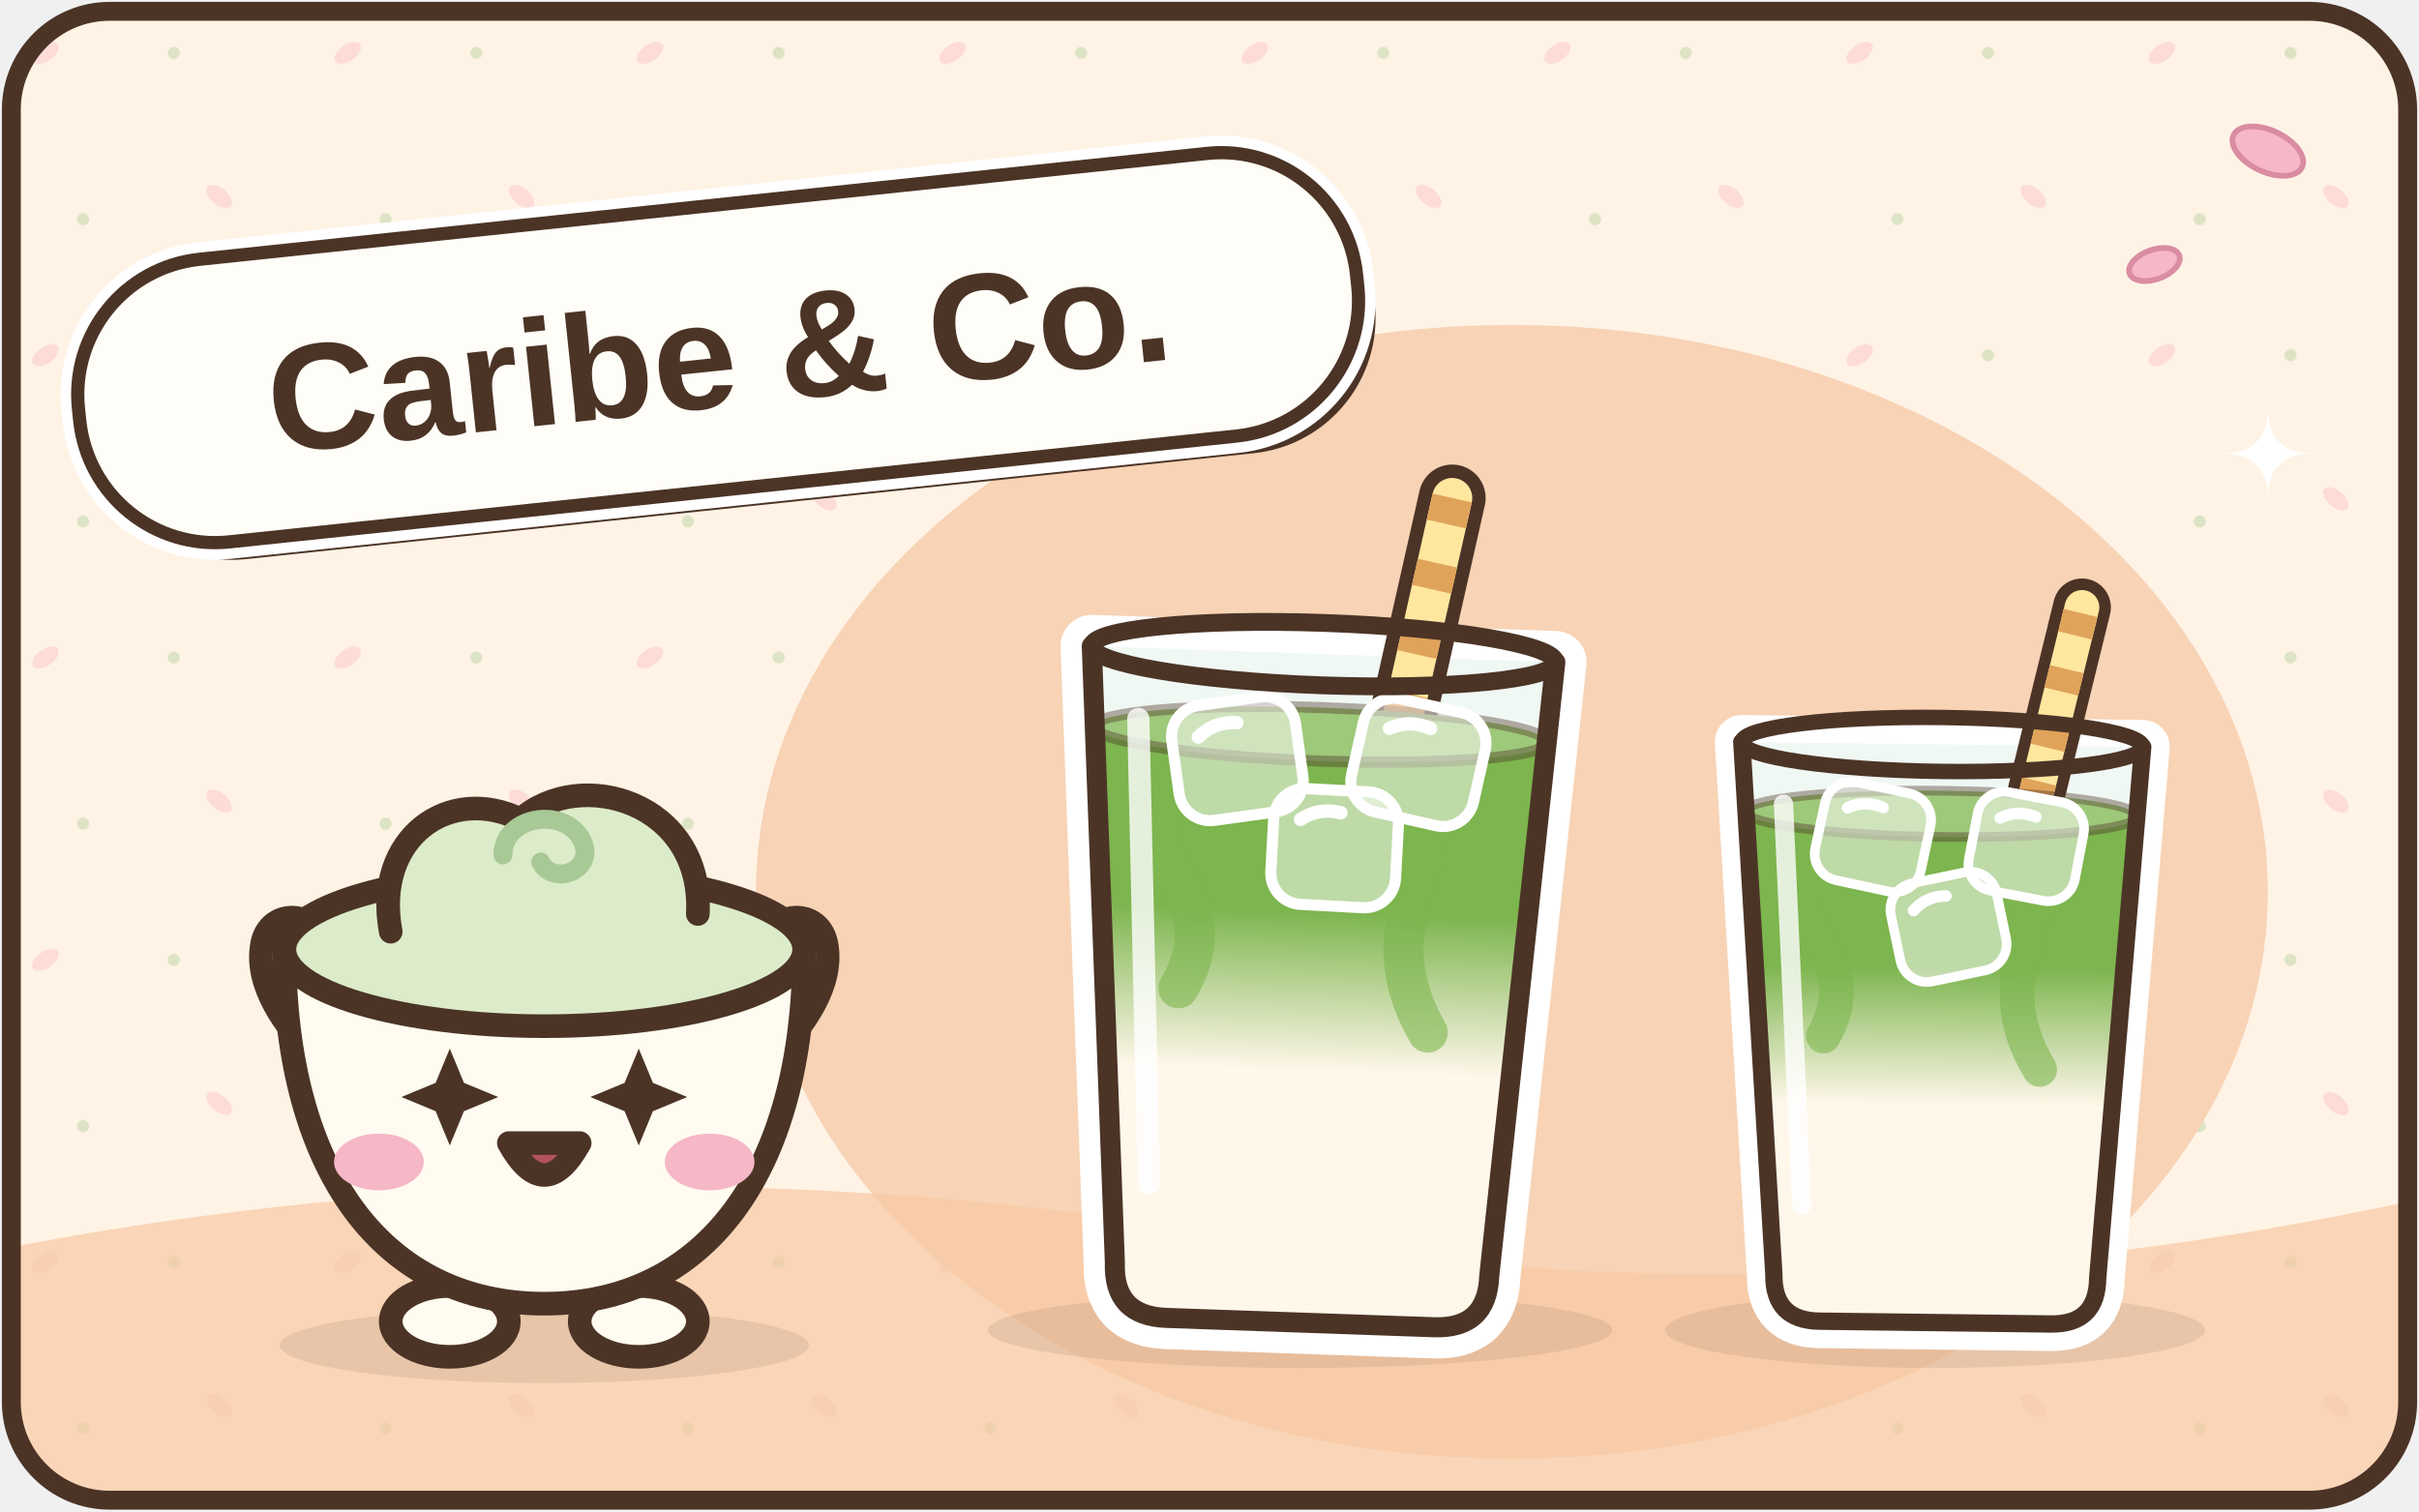
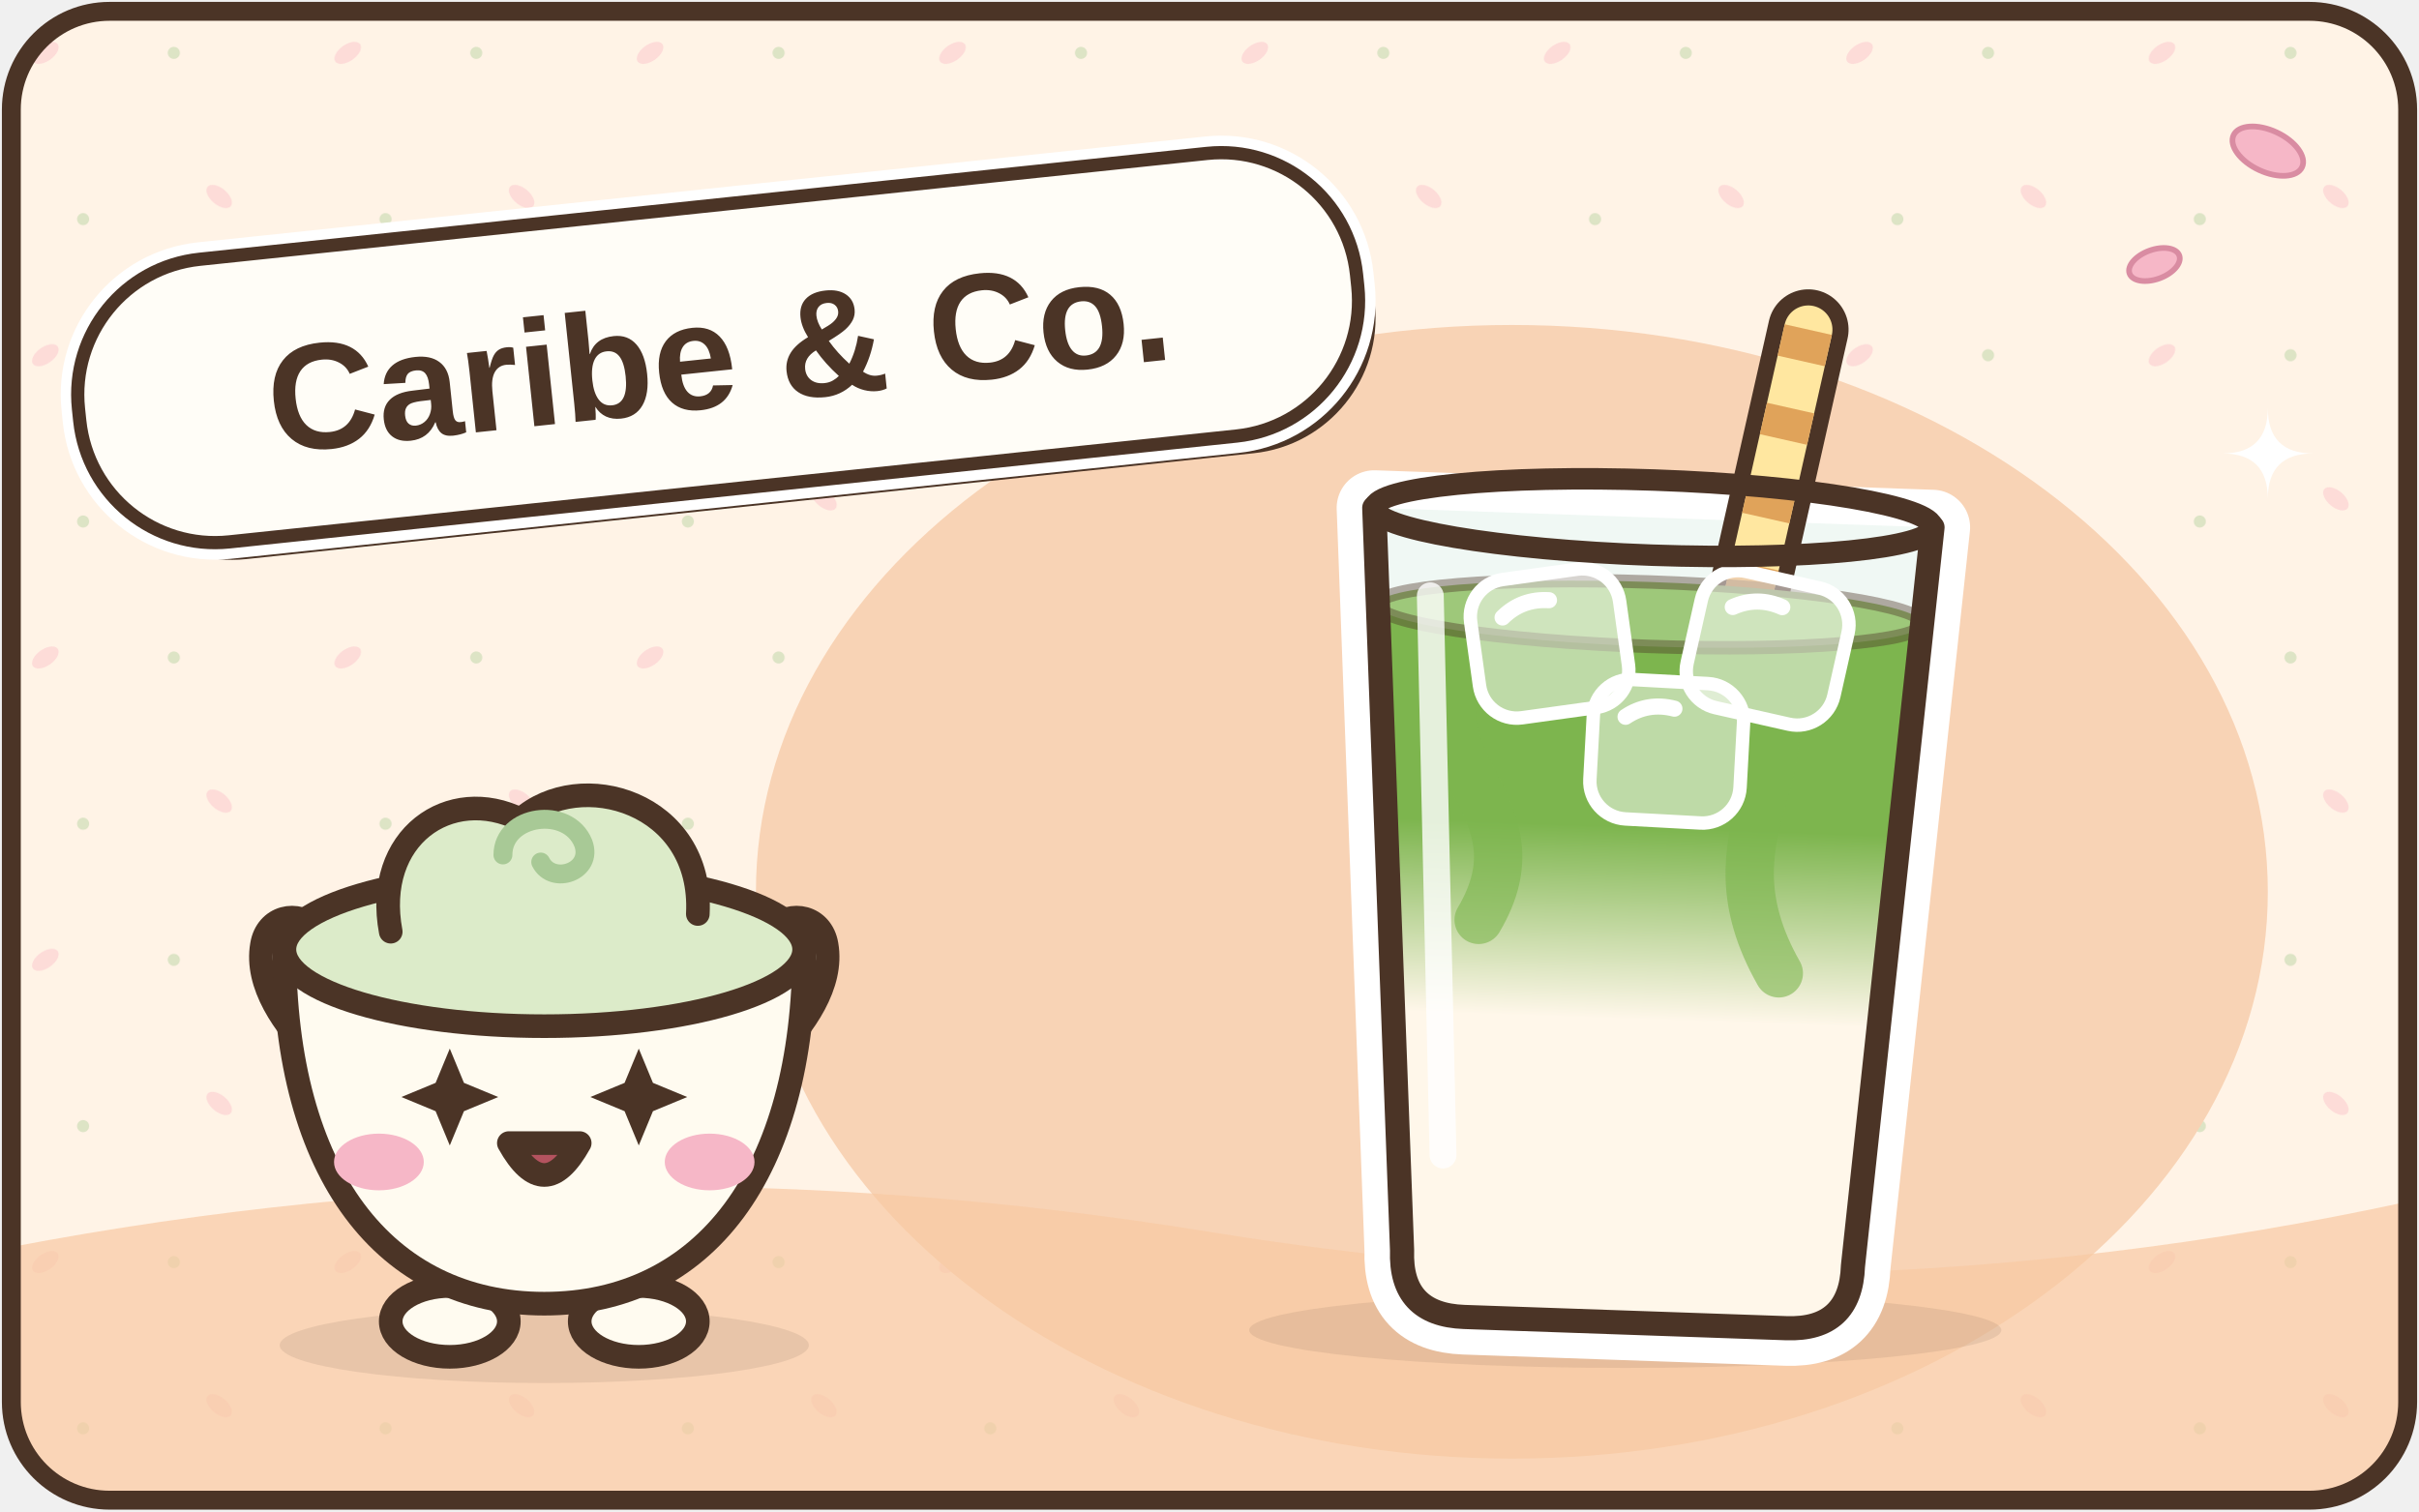
<svg xmlns="http://www.w3.org/2000/svg" viewBox="0 0 640 400" width="640" height="400" class="art-event" role="img" aria-label="Caribe &amp; Co." font-family="'M PLUS Rounded 1c', ui-rounded, 'Hiragino Maru Gothic ProN', 'Arial Rounded MT Bold', Nunito, Arial, sans-serif">
  <defs>
    <pattern id="e1t421qop" width="80" height="80" patternUnits="userSpaceOnUse">
      <g fill="#F6A3B8" fill-opacity=".3">
        <ellipse cx="12" cy="14" rx="4" ry="2.2" transform="rotate(-35 12 14)" />
        <ellipse cx="58" cy="52" rx="4" ry="2.2" transform="rotate(40 58 52)" />
      </g>
      <g fill="#8CBF7A" fill-opacity=".3">
        <circle cx="46" cy="14" r="1.6" />
        <circle cx="22" cy="58" r="1.6" />
      </g>
    </pattern>
    <linearGradient id="e1t421qod0l" gradientUnits="userSpaceOnUse" x1="0" x2="0" y1="-132" y2="-4">
      <stop offset="0%" stop-color="#7DB54E" />
      <stop offset="31%" stop-color="#7DB54E" />
      <stop offset="59%" stop-color="#FFF7EA" />
      <stop offset="100%" stop-color="#FFF7EA" />
    </linearGradient>
    <clipPath id="e1t421qod0c">
      <path d="M-52 -150L-42 -12Q-42 0 -30 0L30 0Q42 0 42 -12L52 -150Z" />
    </clipPath>
-     <linearGradient id="e1t421qod1l" gradientUnits="userSpaceOnUse" x1="0" x2="0" y1="-132" y2="-4">
-       <stop offset="0%" stop-color="#7DB54E" />
-       <stop offset="31%" stop-color="#7DB54E" />
-       <stop offset="59%" stop-color="#FFF7EA" />
-       <stop offset="100%" stop-color="#FFF7EA" />
-     </linearGradient>
-     <clipPath id="e1t421qod1c">
-       <path d="M-52 -150L-42 -12Q-42 0 -30 0L30 0Q42 0 42 -12L52 -150Z" />
-     </clipPath>
  </defs>
  <rect x="3" y="3" width="634" height="394" rx="26" fill="#FFF3E6" class="art-bg" />
  <rect x="3" y="3" width="634" height="394" rx="26" fill="url(#e1t421qop)" />
  <ellipse cx="400" cy="236" rx="200" ry="150" fill="#F8D3B5" />
  <path d="M3 330Q160 300 320 326 T 637 318L637 371Q637 397 611 397L29 397Q3 397 3 371Z" fill="#F8C9A2" opacity="0.7" />
-   <ellipse cx="344" cy="352" rx="82.6" ry="10" fill="#4B3426" opacity="0.1" />
-   <g transform="translate(344 350) rotate(2) scale(1.18)">
+   <ellipse cx="430" cy="352" rx="99.5" ry="10" fill="#4B3426" opacity="0.1" />
+   <g transform="translate(430 350) rotate(2) scale(1.421)">
    <path d="M-52 -150L-42 -12Q-42 0 -30 0L30 0Q42 0 42 -12L52 -150Z" fill="#FFFFFF" stroke="#FFFFFF" stroke-width="14" stroke-linejoin="round" />
    <path d="M-52 -150L-42 -12Q-42 0 -30 0L30 0Q42 0 42 -12L52 -150Z" fill="#EEF7F3" fill-opacity="0.9" />
    <path d="M-4.2 -18L27.6 -186" fill="none" stroke="#4B3426" stroke-width="15" stroke-linecap="round" stroke-linejoin="round" />
    <path d="M-4.2 -18L27.6 -186" fill="none" stroke="#FFE7A0" stroke-width="9" stroke-linecap="round" stroke-linejoin="round" />
    <path d="M-4.2 -18L27.6 -186" fill="none" stroke="#E0A35A" stroke-width="9" stroke-linecap="butt" stroke-linejoin="round" stroke-dasharray="6 9" />
    <g clip-path="url(#e1t421qod0c)">
      <rect x="-80" y="-132" width="160" height="132" fill="url(#e1t421qod0l)" />
      <path d="M-33.9 -122 c -10 20 16 26 4 48M20.3 -122 c 12 18 -10 30 6 56" fill="none" stroke="#7DB54E" stroke-width="9" stroke-linecap="round" stroke-linejoin="round" opacity="0.6" />
      <ellipse cx="0" cy="-132" rx="50.8" ry="6" fill="#9EC87A" stroke="#4B3426" stroke-width="2.5" stroke-opacity="0.4" />
      <rect x="-32.5" y="-138.9" width="28" height="26" rx="7" transform="rotate(-9.9 -18.5 -125.9)" fill="#FFFFFF" fill-opacity="0.5" stroke="#FFFFFF" stroke-width="2.5" stroke-opacity="1" />
      <path d="M-26.5 -131.9 q 4 -3 9 -2" transform="rotate(-9.9 -18.5 -125.9)" fill="none" stroke="#FFFFFF" stroke-width="3" stroke-linecap="round" stroke-linejoin="round" />
      <rect x="-10" y="-119.6" width="28" height="26" rx="7" transform="rotate(1.1 4 -106.6)" fill="#FFFFFF" fill-opacity="0.5" stroke="#FFFFFF" stroke-width="2.5" stroke-opacity="1" />
      <path d="M-4 -112.6 q 4 -3 9 -2" transform="rotate(1.1 4 -106.6)" fill="none" stroke="#FFFFFF" stroke-width="3" stroke-linecap="round" stroke-linejoin="round" />
      <rect x="8.1" y="-139.5" width="28" height="26" rx="7" transform="rotate(10.7 22.1 -126.5)" fill="#FFFFFF" fill-opacity="0.5" stroke="#FFFFFF" stroke-width="2.5" stroke-opacity="1" />
      <path d="M14.1 -132.5 q 4 -3 9 -2" transform="rotate(10.7 22.1 -126.5)" fill="none" stroke="#FFFFFF" stroke-width="3" stroke-linecap="round" stroke-linejoin="round" />
-     </g>
-     <path d="M-35 -30L-41 -134" fill="none" stroke="#FFFFFF" stroke-width="5" stroke-linecap="round" stroke-linejoin="round" opacity="0.8" />
-     <path d="M-52 -150L-42 -12Q-42 0 -30 0L30 0Q42 0 42 -12L52 -150" fill="none" stroke="#4B3426" stroke-width="4.5" stroke-linecap="round" stroke-linejoin="round" />
-     <ellipse cx="0" cy="-150" rx="52" ry="7" fill="none" stroke="#4B3426" stroke-width="4" />
-   </g>
-   <ellipse cx="512" cy="352" rx="71.4" ry="10" fill="#4B3426" opacity="0.1" />
-   <g transform="translate(512 350) rotate(0.7) scale(1.02)">
-     <path d="M-52 -150L-42 -12Q-42 0 -30 0L30 0Q42 0 42 -12L52 -150Z" fill="#FFFFFF" stroke="#FFFFFF" stroke-width="14" stroke-linejoin="round" />
-     <path d="M-52 -150L-42 -12Q-42 0 -30 0L30 0Q42 0 42 -12L52 -150Z" fill="#EEF7F3" fill-opacity="0.9" />
-     <path d="M-3.3 -18L35.8 -186" fill="none" stroke="#4B3426" stroke-width="15" stroke-linecap="round" stroke-linejoin="round" />
-     <path d="M-3.3 -18L35.8 -186" fill="none" stroke="#FFE7A0" stroke-width="9" stroke-linecap="round" stroke-linejoin="round" />
-     <path d="M-3.3 -18L35.8 -186" fill="none" stroke="#E0A35A" stroke-width="9" stroke-linecap="butt" stroke-linejoin="round" stroke-dasharray="6 9" />
-     <g clip-path="url(#e1t421qod1c)">
-       <rect x="-80" y="-132" width="160" height="132" fill="url(#e1t421qod1l)" />
-       <path d="M-33.9 -122 c -10 20 16 26 4 48M20.3 -122 c 12 18 -10 30 6 56" fill="none" stroke="#7DB54E" stroke-width="9" stroke-linecap="round" stroke-linejoin="round" opacity="0.6" />
-       <ellipse cx="0" cy="-132" rx="50.8" ry="6" fill="#9EC87A" stroke="#4B3426" stroke-width="2.5" stroke-opacity="0.4" />
-       <rect x="-31.7" y="-138.8" width="28" height="26" rx="7" transform="rotate(11.4 -17.7 -125.8)" fill="#FFFFFF" fill-opacity="0.5" stroke="#FFFFFF" stroke-width="2.5" stroke-opacity="1" />
-       <path d="M-25.7 -131.8 q 4 -3 9 -2" transform="rotate(11.4 -17.7 -125.8)" fill="none" stroke="#FFFFFF" stroke-width="3" stroke-linecap="round" stroke-linejoin="round" />
-       <rect x="-11.8" y="-115.7" width="28" height="26" rx="7" transform="rotate(-12.5 2.2 -102.7)" fill="#FFFFFF" fill-opacity="0.5" stroke="#FFFFFF" stroke-width="2.5" stroke-opacity="1" />
-       <path d="M-5.8 -108.7 q 4 -3 9 -2" transform="rotate(-12.5 2.2 -102.7)" fill="none" stroke="#FFFFFF" stroke-width="3" stroke-linecap="round" stroke-linejoin="round" />
-       <rect x="8.1" y="-136.8" width="28" height="26" rx="7" transform="rotate(10.1 22.1 -123.8)" fill="#FFFFFF" fill-opacity="0.5" stroke="#FFFFFF" stroke-width="2.5" stroke-opacity="1" />
-       <path d="M14.1 -129.8 q 4 -3 9 -2" transform="rotate(10.1 22.1 -123.8)" fill="none" stroke="#FFFFFF" stroke-width="3" stroke-linecap="round" stroke-linejoin="round" />
    </g>
    <path d="M-35 -30L-41 -134" fill="none" stroke="#FFFFFF" stroke-width="5" stroke-linecap="round" stroke-linejoin="round" opacity="0.8" />
    <path d="M-52 -150L-42 -12Q-42 0 -30 0L30 0Q42 0 42 -12L52 -150" fill="none" stroke="#4B3426" stroke-width="4.5" stroke-linecap="round" stroke-linejoin="round" />
    <ellipse cx="0" cy="-150" rx="52" ry="7" fill="none" stroke="#4B3426" stroke-width="4" />
  </g>
  <ellipse cx="144" cy="356" rx="70" ry="10" fill="#4B3426" opacity="0.1" />
  <g transform="translate(44 170) scale(3.125)">
    <path class="m-o m-c m-arm-l" stroke="#4B3426" stroke-width="2" stroke-linejoin="round" stroke-linecap="round" fill="#FFFBF0" d="M12.5 35c-2.5-2.5-5-6-4.4-9.4.4-2.4 3-3 4.6-1.4 1.6 1.6 2 4.4 1.8 7" />
    <path class="m-o m-c m-arm-r" stroke="#4B3426" stroke-width="2" stroke-linejoin="round" stroke-linecap="round" fill="#FFFBF0" d="M51.5 35c2.5-2.5 5-6 4.4-9.4-.4-2.4-3-3-4.6-1.4-1.6 1.6-2 4.4-1.8 7" />
    <g class="m-feet">
      <ellipse class="m-o m-c m-foot-l" stroke="#4B3426" stroke-width="2" stroke-linejoin="round" stroke-linecap="round" fill="#FFFBF0" cx="24" cy="57.5" rx="5" ry="3" />
      <ellipse class="m-o m-c m-foot-r" stroke="#4B3426" stroke-width="2" stroke-linejoin="round" stroke-linecap="round" fill="#FFFBF0" cx="40" cy="57.5" rx="5" ry="3" />
    </g>
    <path class="m-o m-c m-cup" stroke="#4B3426" stroke-width="2" stroke-linejoin="round" stroke-linecap="round" fill="#FFFBF0" d="M10 26c0 19 8.5 30 22 30s22-11 22-30z" />
    <g class="m-foamg">
      <ellipse class="m-o m-f" stroke="#4B3426" stroke-width="2" stroke-linejoin="round" stroke-linecap="round" fill="#DCEBC9" cx="32" cy="26" rx="22" ry="6.5" />
      <path class="m-o m-f" stroke="#4B3426" stroke-width="2" stroke-linejoin="round" stroke-linecap="round" fill="#DCEBC9" d="M19 24.5c-1.5-8 5-12.5 11-9.5 5-4.5 15.5-1.5 15 8" />
      <path class="m-s" fill="none" stroke="#A8C996" stroke-width="1.6" stroke-linecap="round" d="M28.5 18c0-3.4 5.5-4.2 6.8-1 .9 2.4-2.6 3.6-3.6 1.6" />
    </g>
    <g class="m-look">
      <g class="m-eyes">
        <path class="m-ink" fill="#4B3426" d="M24 34.4l1.2 2.9 2.9 1.2-2.9 1.2-1.2 2.9-1.2-2.9-2.9-1.2 2.9-1.2zM40 34.4l1.2 2.9 2.9 1.2-2.9 1.2-1.2 2.9-1.2-2.9-2.9-1.2 2.9-1.2z" />
      </g>
    </g>
    <ellipse class="m-blush" fill="#F6B7C7" cx="18" cy="44" rx="3.8" ry="2.4" />
    <ellipse class="m-blush" fill="#F6B7C7" cx="46" cy="44" rx="3.8" ry="2.4" />
    <path class="m-o m-in m-mouth" stroke="#4B3426" stroke-width="2" stroke-linejoin="round" stroke-linecap="round" fill="#B4535F" d="M29 42.4q3 5.4 6 0z" />
  </g>
  <ellipse cx="600" cy="40" rx="10" ry="5.5" transform="rotate(25 600 40)" fill="#F6B7C7" stroke="#D98CA2" stroke-width="1.5" />
  <ellipse cx="570" cy="70" rx="7" ry="3.9" transform="rotate(-20 570 70)" fill="#F6B7C7" stroke="#D98CA2" stroke-width="1.5" />
  <ellipse cx="250" cy="120" rx="6" ry="3.3" transform="rotate(40 250 120)" fill="#F6B7C7" stroke="#D98CA2" stroke-width="1.5" />
  <path d="M600 108Q600 120 612 120Q600 120 600 132Q600 120 588 120Q600 120 600 108Z" fill="#FFFFFF" />
  <path d="M256 51Q256 60 265 60Q256 60 256 69Q256 60 247 60Q256 60 256 51Z" fill="#FFFFFF" />
  <path d="M64 112Q64 120 72 120Q64 120 64 128Q64 120 56 120Q64 120 64 112Z" fill="#FFFFFF" />
  <g transform="rotate(-6 190 92)">
    <rect x="24" y="59.4" width="340" height="75.2" rx="36" fill="#4B3426" />
    <rect x="20" y="54.4" width="340" height="75.2" rx="36" fill="#FFFDF7" stroke="#FFFFFF" stroke-width="9" paint-order="stroke" />
    <rect x="20" y="54.4" width="340" height="75.2" rx="36" fill="none" stroke="#4B3426" stroke-width="3.5" />
    <text x="190" y="107.6" font-size="40" font-weight="800" text-anchor="middle" fill="#4B3426">Caribe &amp; Co.</text>
  </g>
  <rect x="3" y="3" width="634" height="394" rx="26" fill="none" stroke="#4B3426" stroke-width="5" />
</svg>
